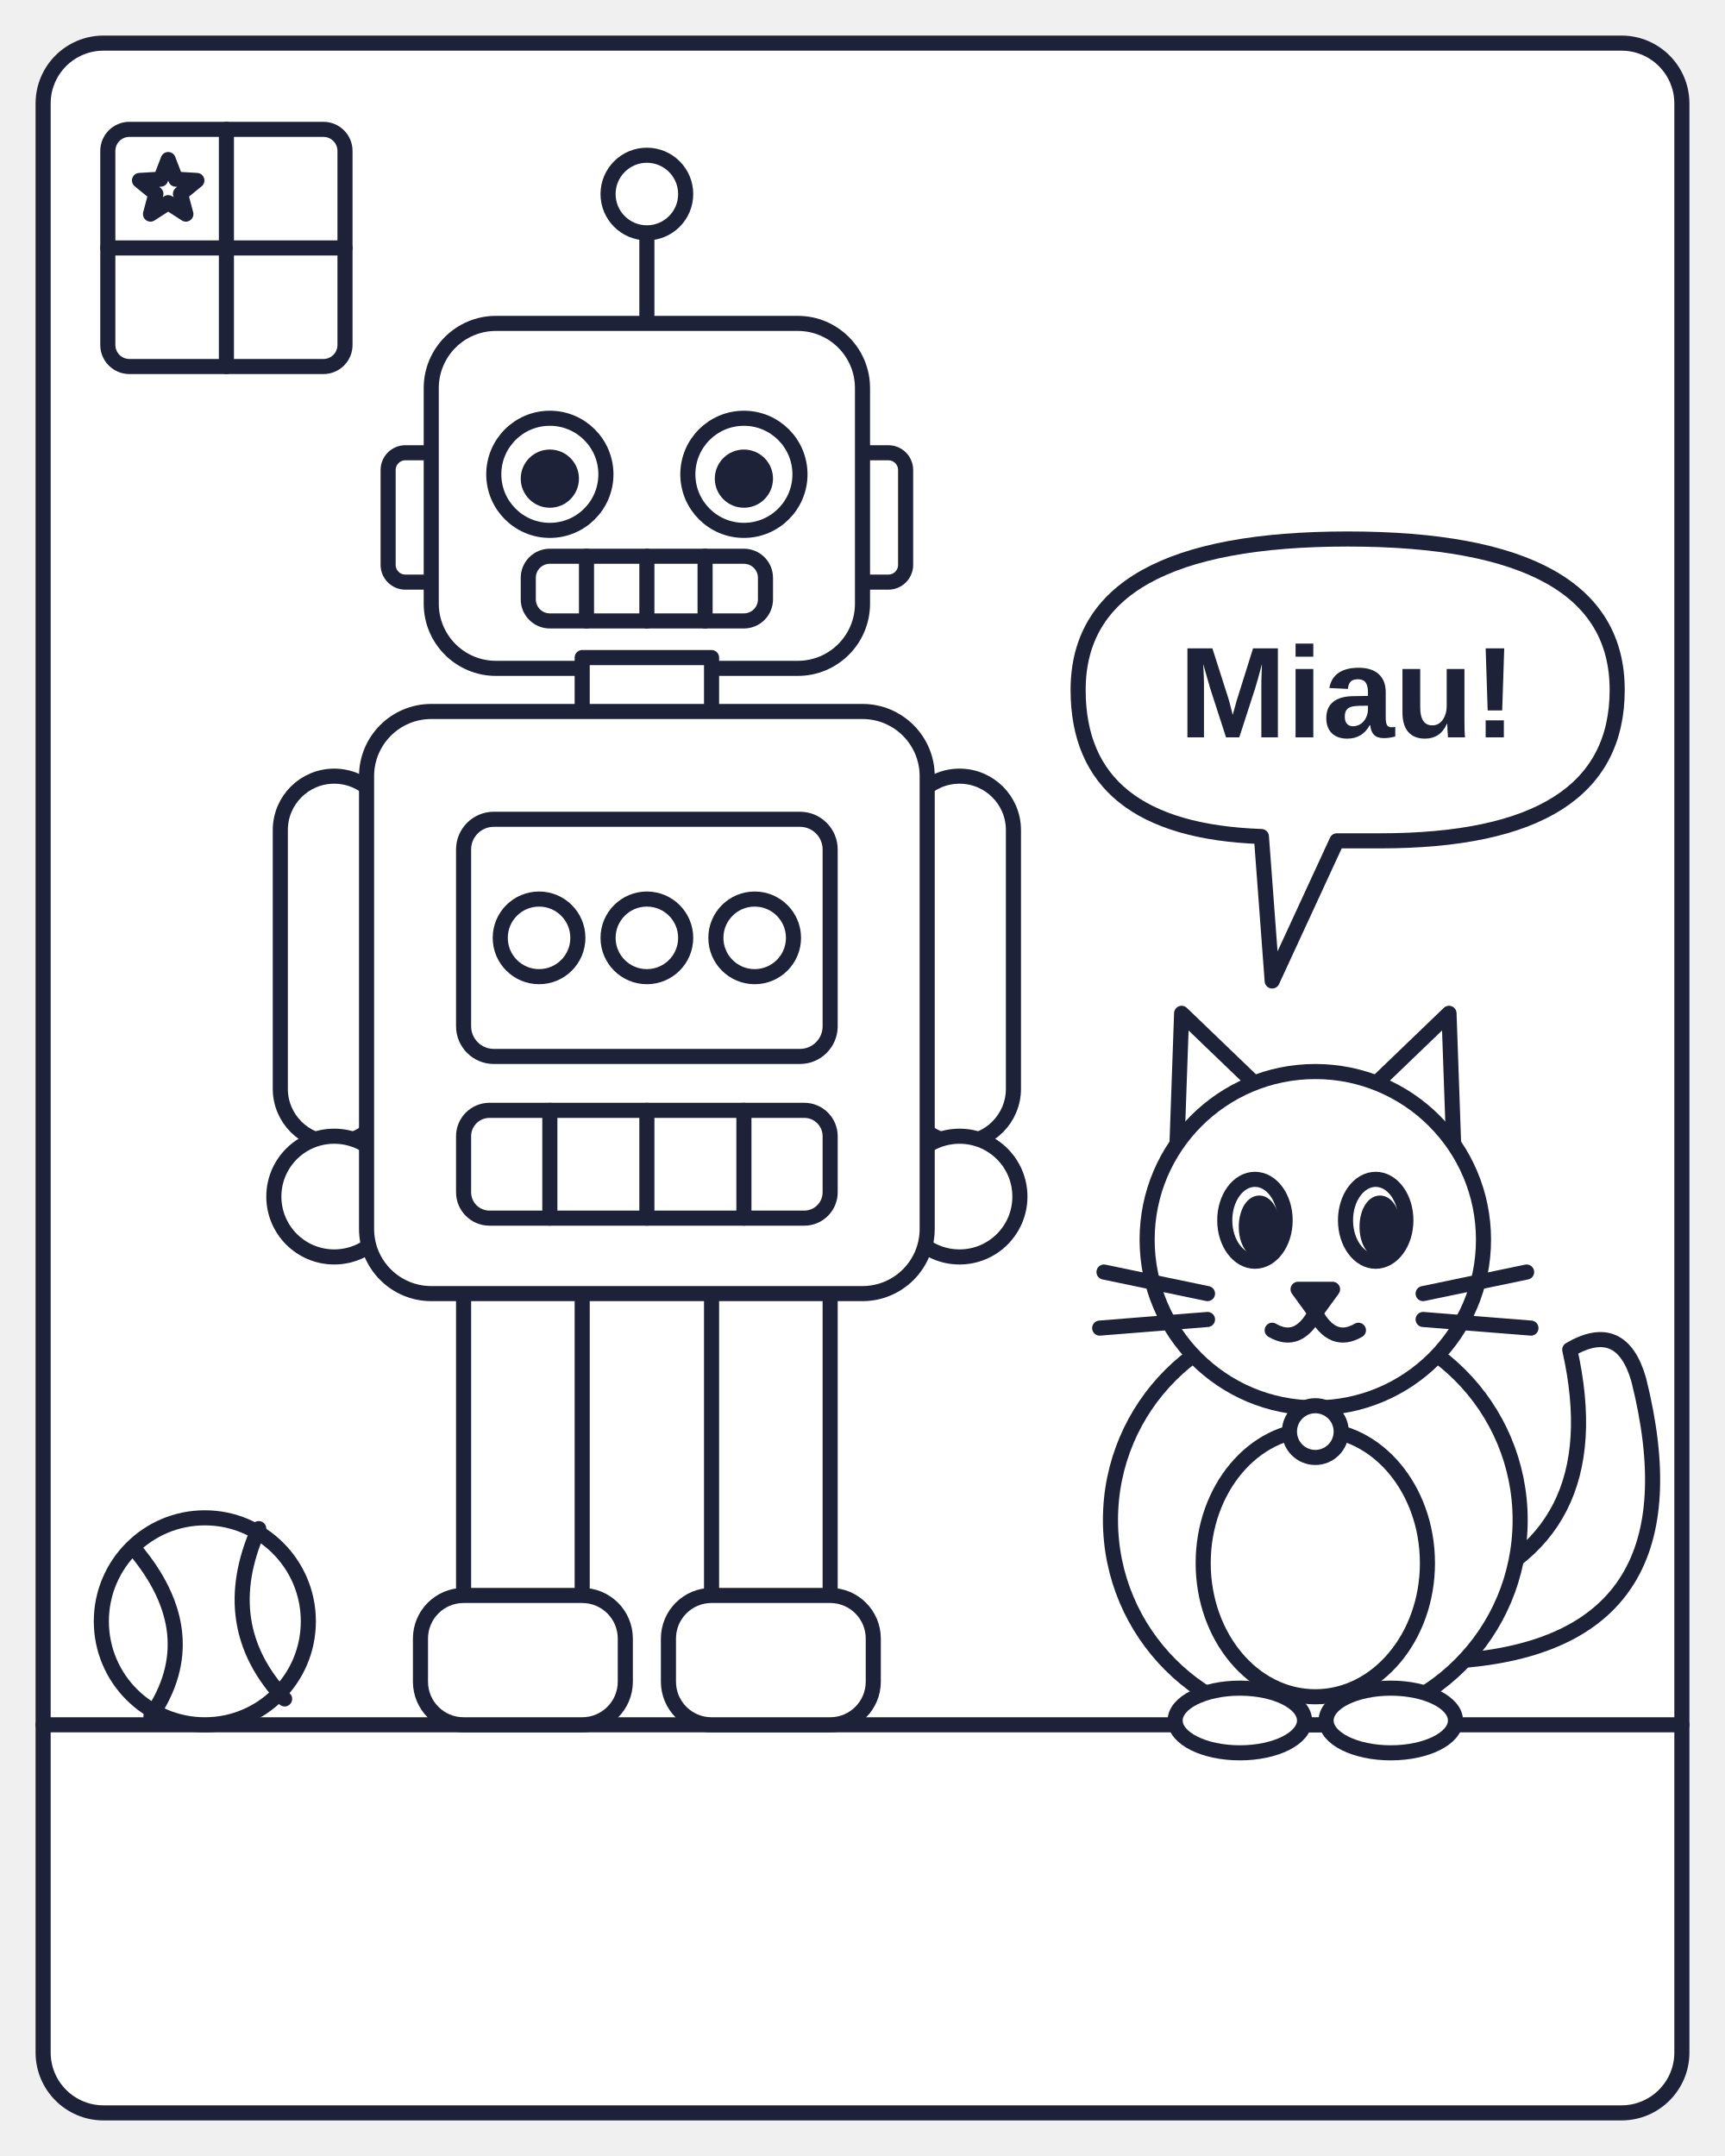
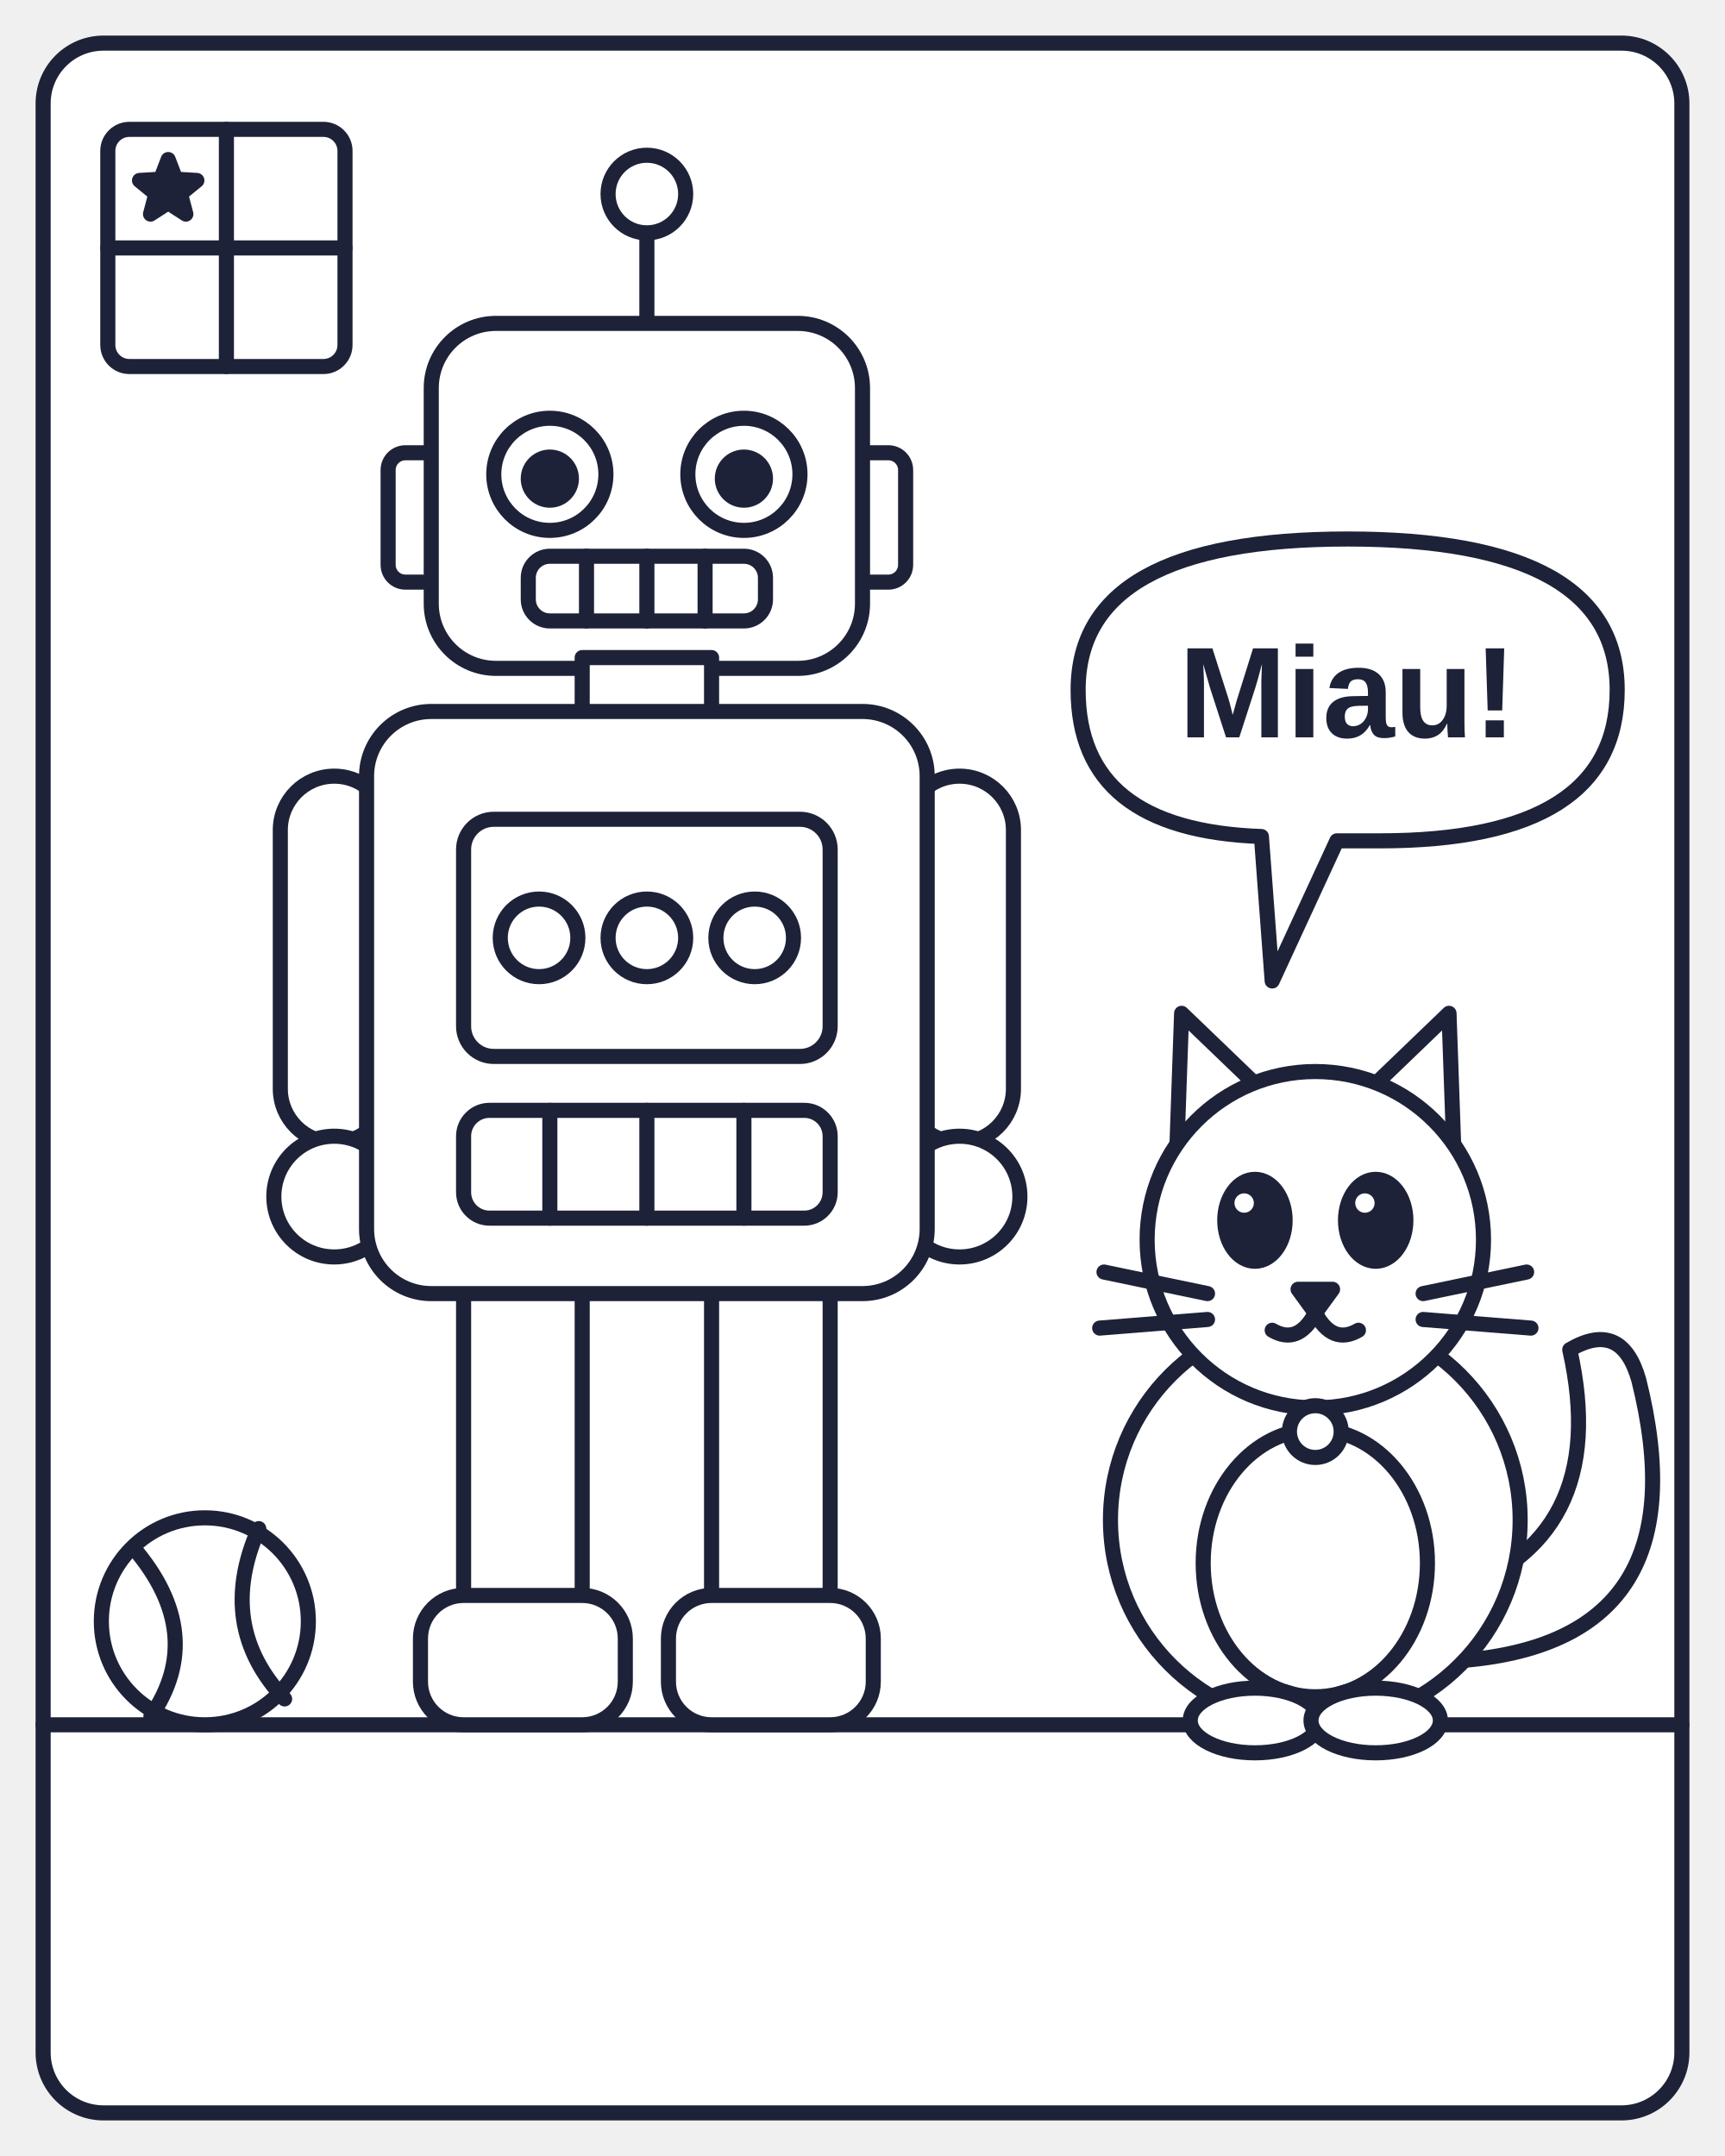
<svg xmlns="http://www.w3.org/2000/svg" viewBox="0 0 800 1000" width="800" height="1000">
  <g fill="#fff" stroke="#1E2238" stroke-width="7" stroke-linejoin="round" stroke-linecap="round">
    <rect x="20" y="20" width="760" height="960" rx="28" />
    <path fill="none" d="M20 800 L780 800" />
    <rect x="50" y="60" width="110" height="110" rx="10" />
    <path fill="none" d="M105 60 L105 170 M50 115 L160 115" />
-     <polygon points="78.0,74.0 81.5,83.1 91.3,83.7 83.7,89.9 86.2,99.3 78.0,94.0 69.8,99.3 72.3,89.9 64.7,83.7 74.5,83.1" />
+     <polygon points="78.0,74.0 81.5,83.1 91.3,83.7 83.7,89.9 86.2,99.3 78.0,94.0 69.8,99.3 72.3,89.9 64.7,83.7 74.5,83.1" fill="#1E2238" />
    <path fill="none" d="M300 150 L300 108" />
    <circle cx="300" cy="90" r="18" />
    <rect x="180" y="210" width="30" height="60" rx="8" />
    <rect x="390" y="210" width="30" height="60" rx="8" />
    <rect x="200" y="150" width="200" height="160" rx="30" />
    <circle cx="255" cy="220" r="26" />
    <circle cx="345" cy="220" r="26" />
    <circle cx="255" cy="222" r="10" fill="#1E2238" />
    <circle cx="345" cy="222" r="10" fill="#1E2238" />
    <rect x="245" y="258" width="110" height="30" rx="10" />
    <path fill="none" d="M272 258 L272 288 M300 258 L300 288 M327 258 L327 288" />
    <rect x="270" y="305" width="60" height="30" />
    <rect x="130" y="360" width="50" height="170" rx="25" />
    <rect x="420" y="360" width="50" height="170" rx="25" />
    <circle cx="155" cy="555" r="28" />
    <circle cx="445" cy="555" r="28" />
    <rect x="215" y="595" width="55" height="150" />
    <rect x="330" y="595" width="55" height="150" />
    <rect x="170" y="330" width="260" height="270" rx="30" />
    <rect x="215" y="380" width="170" height="110" rx="14" />
    <circle cx="250" cy="435" r="18" />
    <circle cx="300" cy="435" r="18" />
    <circle cx="350" cy="435" r="18" />
    <rect x="215" y="515" width="170" height="50" rx="12" />
    <path fill="none" d="M255 515 L255 565 M300 515 L300 565 M345 515 L345 565" />
    <rect x="195" y="740" width="95" height="60" rx="20" />
    <rect x="310" y="740" width="95" height="60" rx="20" />
    <circle cx="95" cy="752" r="48" />
    <path fill="none" d="M62 718 Q96 758 70 796 M120 709 Q100 754 132 788" />
    <path d="M680 770 Q790 760 760 640 Q752 612 728 626 Q748 715 670 740 Z" />
    <ellipse cx="610" cy="705" rx="95" ry="95" />
    <ellipse cx="610" cy="725" rx="52" ry="62" />
-     <ellipse cx="575" cy="798" rx="30" ry="15" />
-     <ellipse cx="645" cy="798" rx="30" ry="15" />
+     <ellipse cx="582" cy="798" rx="30" ry="15" />
+     <ellipse cx="638" cy="798" rx="30" ry="15" />
    <polygon points="545,555 548,470 600,520" />
    <polygon points="675,555 672,470 620,520" />
    <circle cx="610" cy="575" r="78" />
    <circle cx="610" cy="664" r="12" />
-     <ellipse cx="582" cy="566" rx="14" ry="19" />
-     <ellipse cx="638" cy="566" rx="14" ry="19" />
-     <ellipse cx="584" cy="569" rx="6" ry="11" fill="#1E2238" />
-     <ellipse cx="640" cy="569" rx="6" ry="11" fill="#1E2238" />
+     <ellipse cx="582" cy="566" rx="14" ry="19" fill="#1E2238" />
+     <ellipse cx="638" cy="566" rx="14" ry="19" fill="#1E2238" />
+     <circle cx="577" cy="558" r="4.5" fill="#fff" stroke="none" />
+     <circle cx="633" cy="558" r="4.5" fill="#fff" stroke="none" />
    <polygon points="602,598 618,598 610,609" fill="#1E2238" />
    <path fill="none" d="M610 609 Q602 624 590 617 M610 609 Q618 624 630 617" />
    <path fill="none" d="M560 600 L512 590 M560 612 L510 616 M660 600 L708 590 M660 612 L710 616" />
    <path d="M500 320 Q500 250 625 250 Q750 250 750 320 Q750 390 640 390 L620 390 L590 455 L585 388 Q500 385 500 320 Z" />
    <text x="625" y="342" text-anchor="middle" font-size="60" font-weight="700" font-family="Arial, Helvetica, sans-serif" fill="#1E2238" stroke="none">Miau!</text>
  </g>
</svg>
